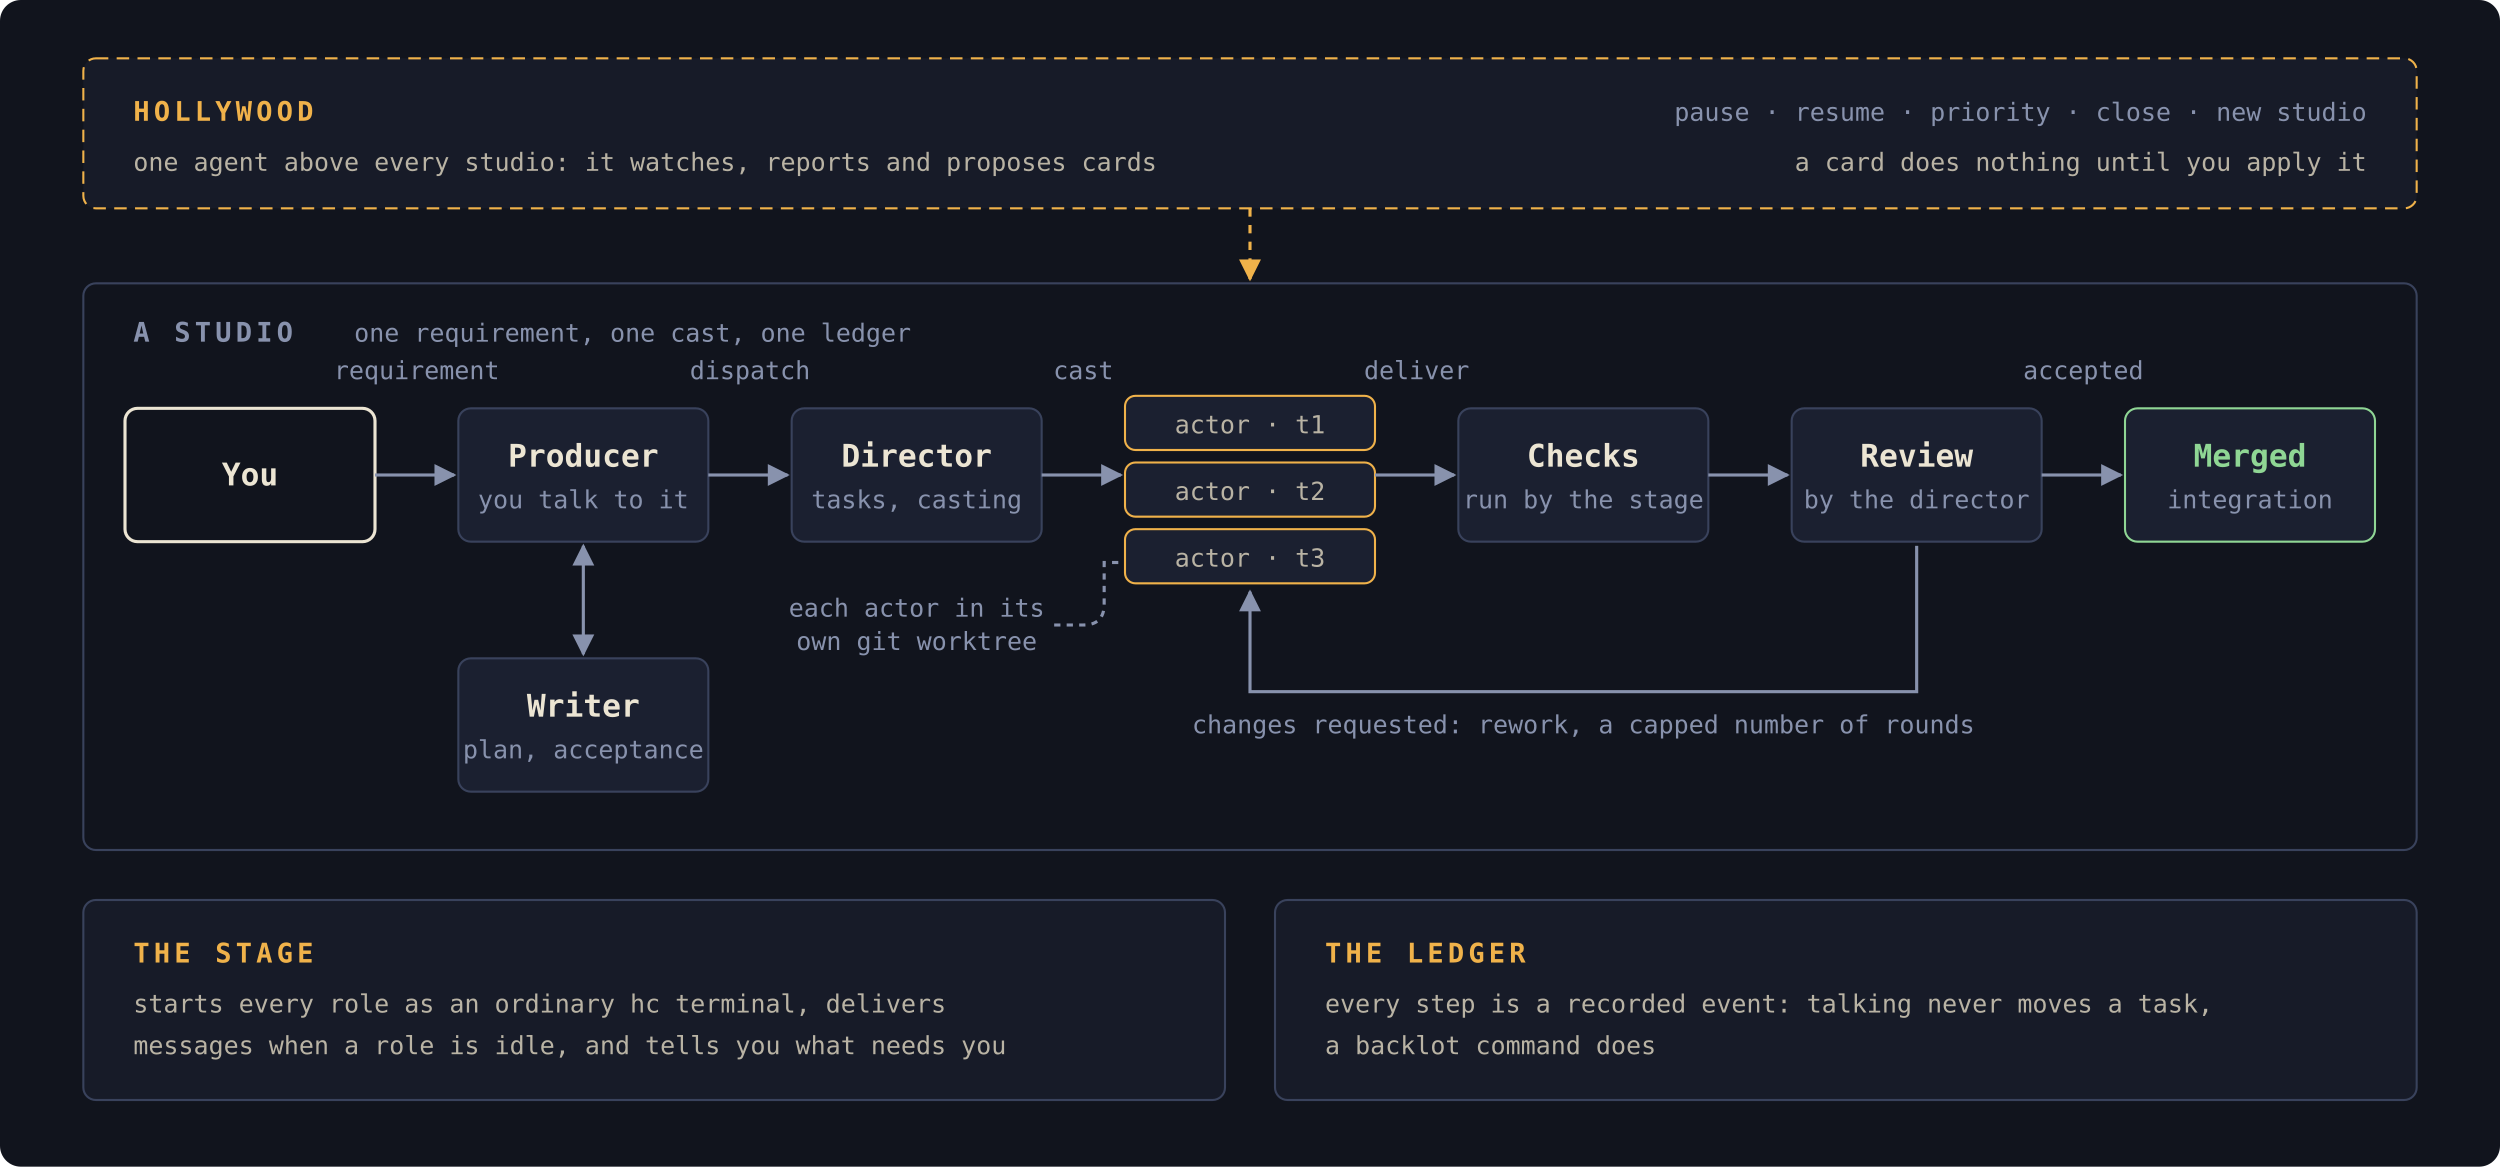
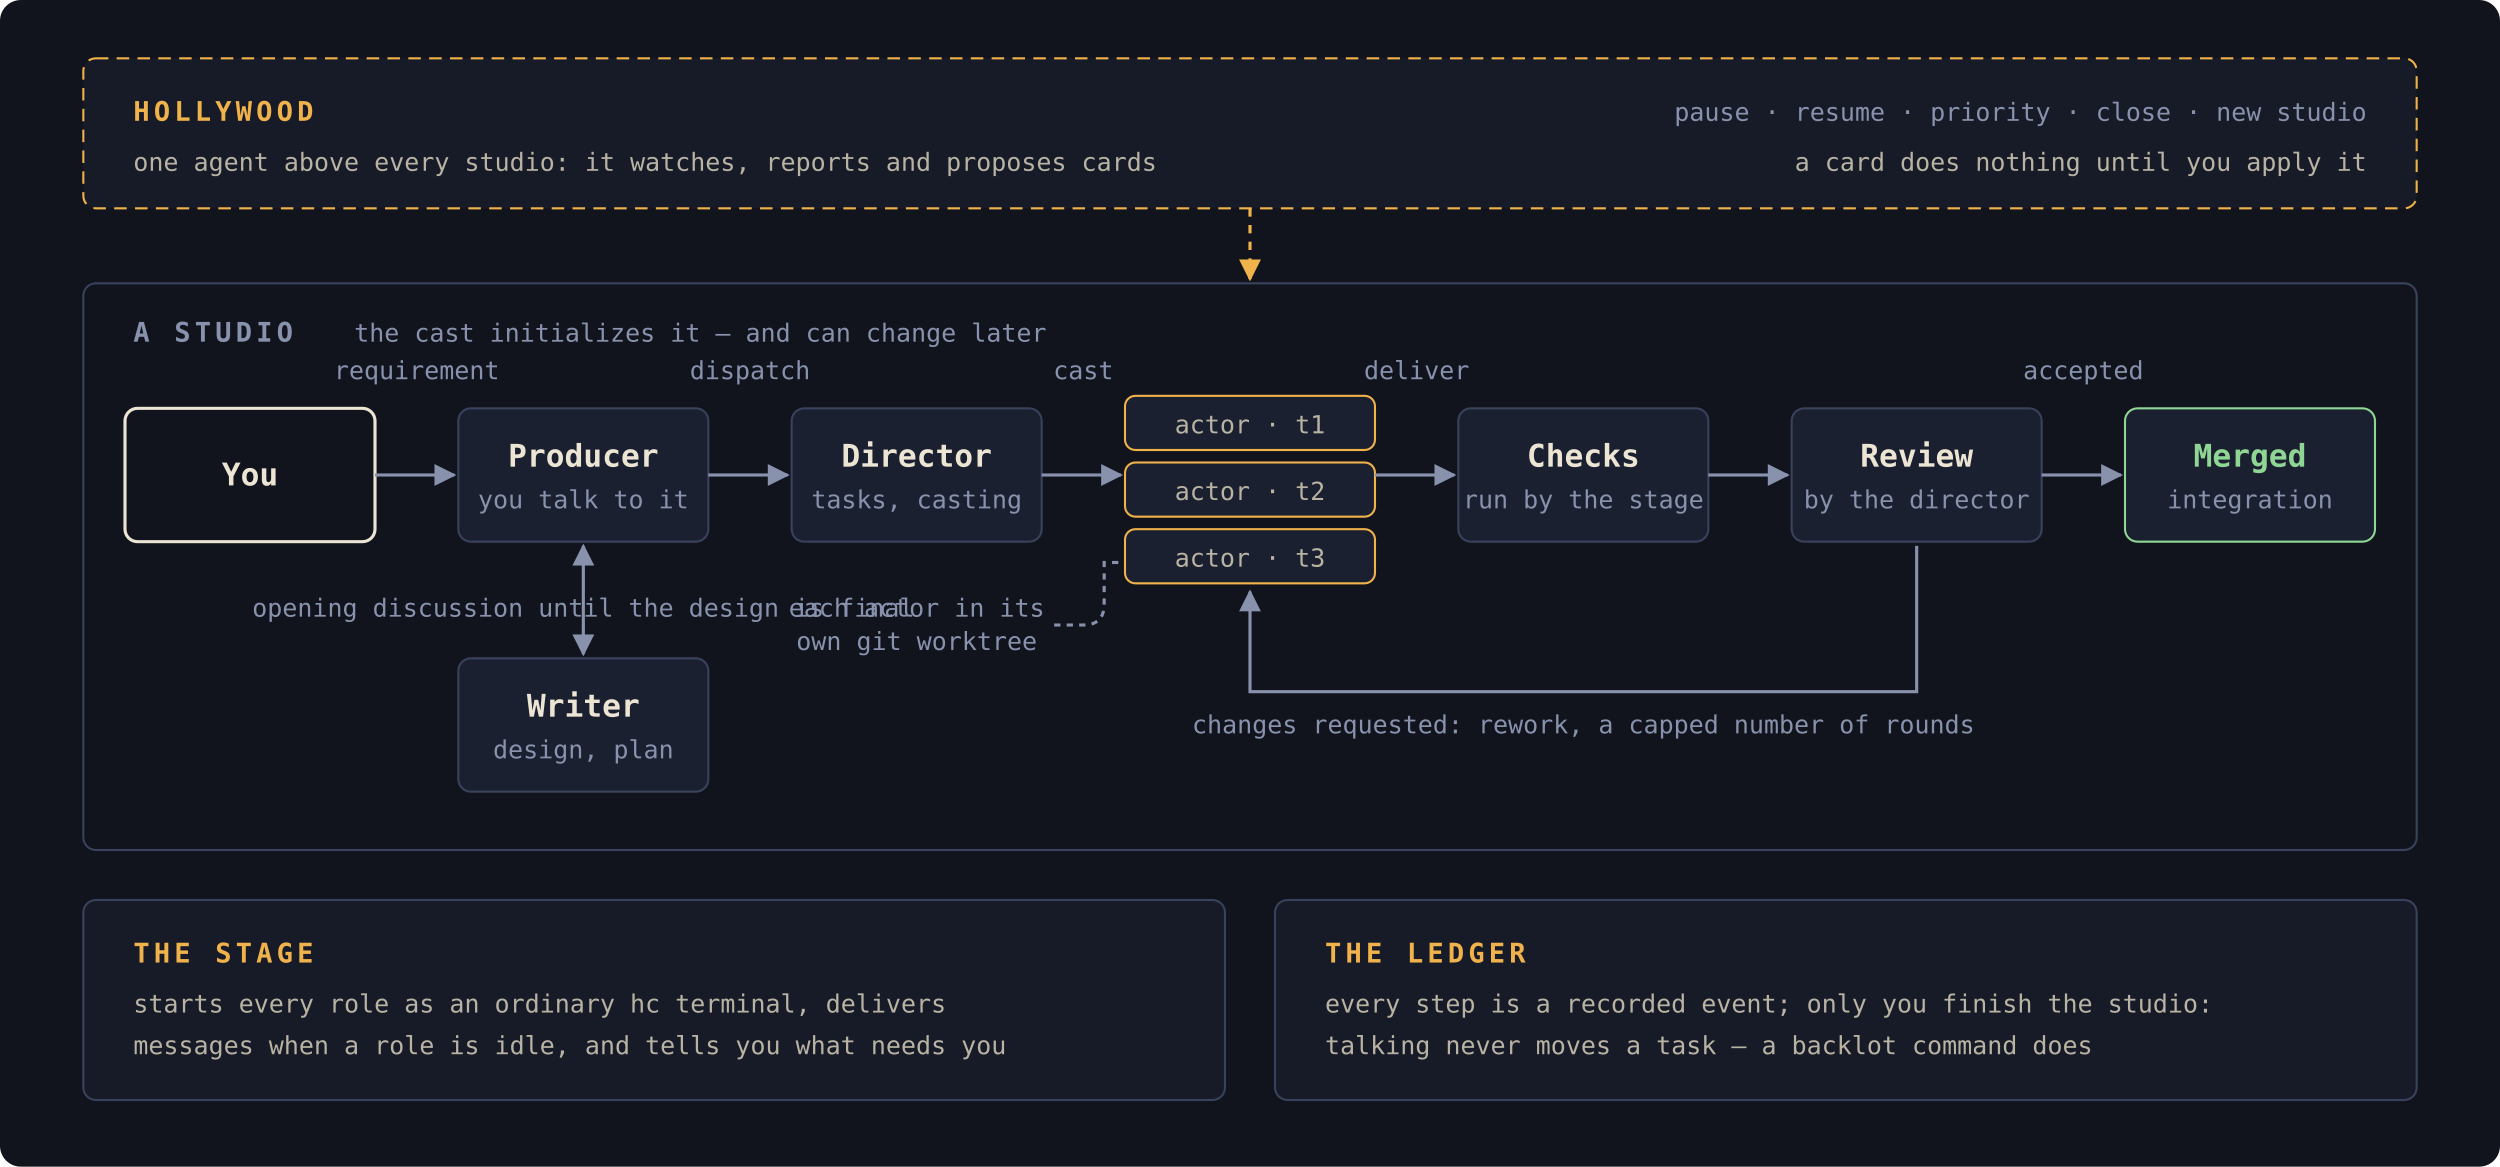
<svg xmlns="http://www.w3.org/2000/svg" viewBox="0 0 1200 560" width="1200" height="560" role="img" aria-labelledby="t d">
  <defs>
    <marker id="a" viewBox="0 0 10 10" refX="9" refY="5" markerWidth="7" markerHeight="7" orient="auto-start-reverse">
      <path d="M0 0L10 5L0 10z" fill="#8892ad" />
    </marker>
    <marker id="g" viewBox="0 0 10 10" refX="9" refY="5" markerWidth="7" markerHeight="7" orient="auto-start-reverse">
      <path d="M0 0L10 5L0 10z" fill="#f0b24a" />
    </marker>
    <style>
      text { font-family: ui-monospace, SFMono-Regular, Menlo, Consolas, "DejaVu Sans Mono", monospace; }
      .h { font-size: 13px; font-weight: 700; letter-spacing: 2px; }
      .n { font-size: 15px; font-weight: 700; fill: #ece5d3; }
      .s { font-size: 12px; fill: #8892ad; }
      .l { font-size: 12px; fill: #b9b3a4; }
      .box { fill: #1b2030; stroke: #39425c; stroke-width: 1; }
      .w { fill: none; stroke: #8892ad; stroke-width: 1.5; }
    </style>
  </defs>
  <rect width="1200" height="560" rx="10" fill="#11141d" />
  <rect x="40" y="28" width="1120" height="72" rx="6" fill="#171b28" stroke="#f0b24a" stroke-width="1" stroke-dasharray="6 4" />
  <text x="64" y="58" class="h" fill="#f0b24a">HOLLYWOOD</text>
  <text x="64" y="82" class="l">one agent above every studio: it watches, reports and proposes cards</text>
  <text x="1136" y="58" class="s" text-anchor="end">pause · resume · priority · close · new studio</text>
  <text x="1136" y="82" class="l" text-anchor="end">a card does nothing until you apply it</text>
  <path d="M600 100V134" stroke="#f0b24a" stroke-width="1.5" stroke-dasharray="4 4" fill="none" marker-end="url(#g)" />
  <rect x="40" y="136" width="1120" height="272" rx="6" fill="none" stroke="#39425c" stroke-width="1" />
  <text x="64" y="164" class="h" fill="#8892ad">A STUDIO</text>
-   <text x="170" y="164" class="s">one requirement, one cast, one ledger</text>
+   <text x="170" y="164" class="s">the cast initializes it — and can change later</text>
  <g>
    <rect x="60" y="196" width="120" height="64" rx="6" fill="none" stroke="#ece5d3" stroke-width="1.5" />
    <text x="120" y="233" class="n" text-anchor="middle">You</text>
    <rect x="220" y="196" width="120" height="64" rx="6" class="box" />
    <text x="280" y="224" class="n" text-anchor="middle">Producer</text>
    <text x="280" y="244" class="s" text-anchor="middle">you talk to it</text>
    <rect x="220" y="316" width="120" height="64" rx="6" class="box" />
    <text x="280" y="344" class="n" text-anchor="middle">Writer</text>
-     <text x="280" y="364" class="s" text-anchor="middle">plan, acceptance</text>
+     <text x="280" y="364" class="s" text-anchor="middle">design, plan</text>
    <rect x="380" y="196" width="120" height="64" rx="6" class="box" />
    <text x="440" y="224" class="n" text-anchor="middle">Director</text>
    <text x="440" y="244" class="s" text-anchor="middle">tasks, casting</text>
    <rect x="540" y="190" width="120" height="26" rx="5" class="box" style="stroke:#f0b24a" />
    <text x="600" y="208" class="l" text-anchor="middle">actor · t1</text>
    <rect x="540" y="222" width="120" height="26" rx="5" class="box" style="stroke:#f0b24a" />
    <text x="600" y="240" class="l" text-anchor="middle">actor · t2</text>
    <rect x="540" y="254" width="120" height="26" rx="5" class="box" style="stroke:#f0b24a" />
    <text x="600" y="272" class="l" text-anchor="middle">actor · t3</text>
    <rect x="700" y="196" width="120" height="64" rx="6" class="box" />
    <text x="760" y="224" class="n" text-anchor="middle">Checks</text>
    <text x="760" y="244" class="s" text-anchor="middle">run by the stage</text>
    <rect x="860" y="196" width="120" height="64" rx="6" class="box" />
    <text x="920" y="224" class="n" text-anchor="middle">Review</text>
    <text x="920" y="244" class="s" text-anchor="middle">by the director</text>
    <rect x="1020" y="196" width="120" height="64" rx="6" class="box" style="stroke:#8fd694" />
    <text x="1080" y="224" class="n" text-anchor="middle" style="fill:#8fd694">Merged</text>
    <text x="1080" y="244" class="s" text-anchor="middle">integration</text>
  </g>
  <g class="w">
    <path d="M180 228H218" marker-end="url(#a)" />
    <path d="M280 262V314" marker-start="url(#a)" marker-end="url(#a)" />
    <path d="M340 228H378" marker-end="url(#a)" />
    <path d="M500 228H538" marker-end="url(#a)" />
    <path d="M660 228H698" marker-end="url(#a)" />
    <path d="M820 228H858" marker-end="url(#a)" />
    <path d="M980 228H1018" marker-end="url(#a)" />
    <path d="M920 262V332H600V284" marker-end="url(#a)" />
  </g>
  <text x="200" y="182" class="s" text-anchor="middle">requirement</text>
+   <text x="280" y="296" class="s" text-anchor="middle">opening discussion until the design is final</text>
  <text x="360" y="182" class="s" text-anchor="middle">dispatch</text>
  <text x="520" y="182" class="s" text-anchor="middle">cast</text>
  <text x="680" y="182" class="s" text-anchor="middle">deliver</text>
  <text x="1000" y="182" class="s" text-anchor="middle">accepted</text>
  <text x="760" y="352" class="s" text-anchor="middle">changes requested: rework, a capped number of rounds</text>
  <text x="440" y="296" class="s" text-anchor="middle">each actor in its</text>
  <text x="440" y="312" class="s" text-anchor="middle">own git worktree</text>
  <path d="M506 300H520Q530 300 530 290V270H538" class="w" stroke-dasharray="3 3" />
  <rect x="40" y="432" width="548" height="96" rx="6" fill="#171b28" stroke="#39425c" stroke-width="1" />
  <text x="64" y="462" class="h" fill="#f0b24a">THE STAGE</text>
  <text x="64" y="486" class="l">starts every role as an ordinary hc terminal, delivers</text>
  <text x="64" y="506" class="l">messages when a role is idle, and tells you what needs you</text>
  <rect x="612" y="432" width="548" height="96" rx="6" fill="#171b28" stroke="#39425c" stroke-width="1" />
  <text x="636" y="462" class="h" fill="#f0b24a">THE LEDGER</text>
-   <text x="636" y="486" class="l">every step is a recorded event: talking never moves a task,</text>
-   <text x="636" y="506" class="l">a backlot command does</text>
+   <text x="636" y="486" class="l">every step is a recorded event; only you finish the studio:</text>
+   <text x="636" y="506" class="l">talking never moves a task — a backlot command does</text>
</svg>
